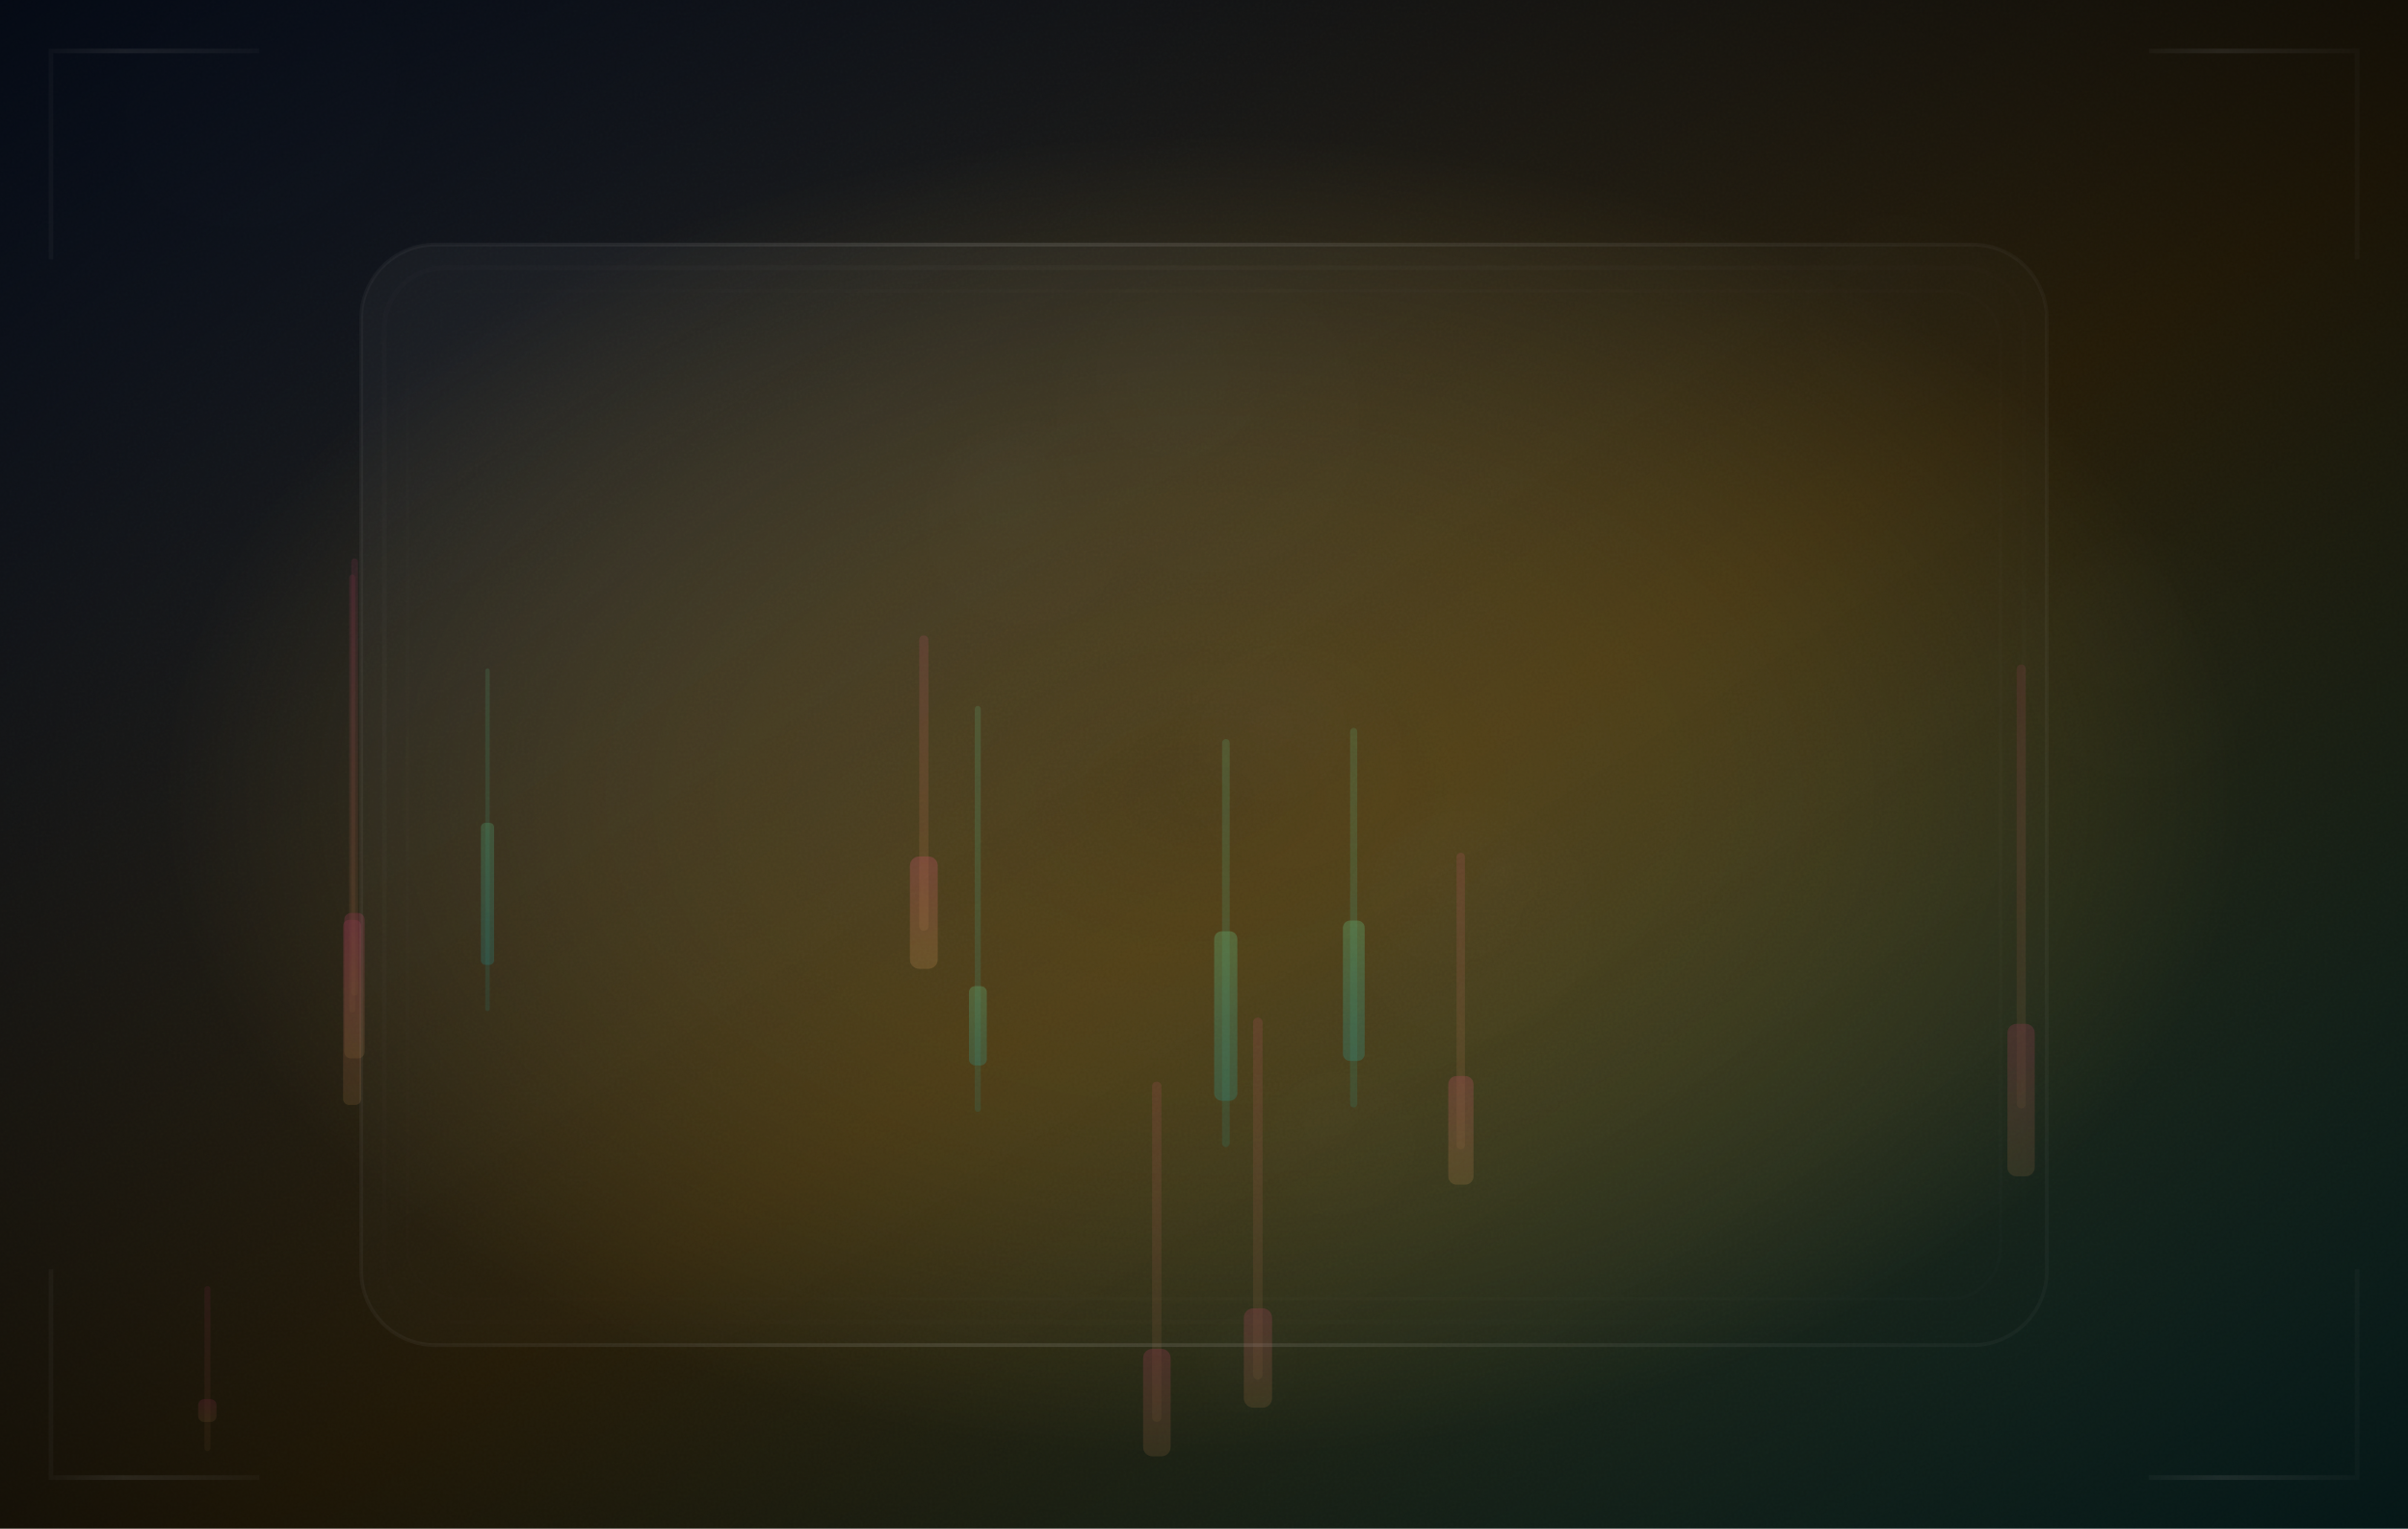
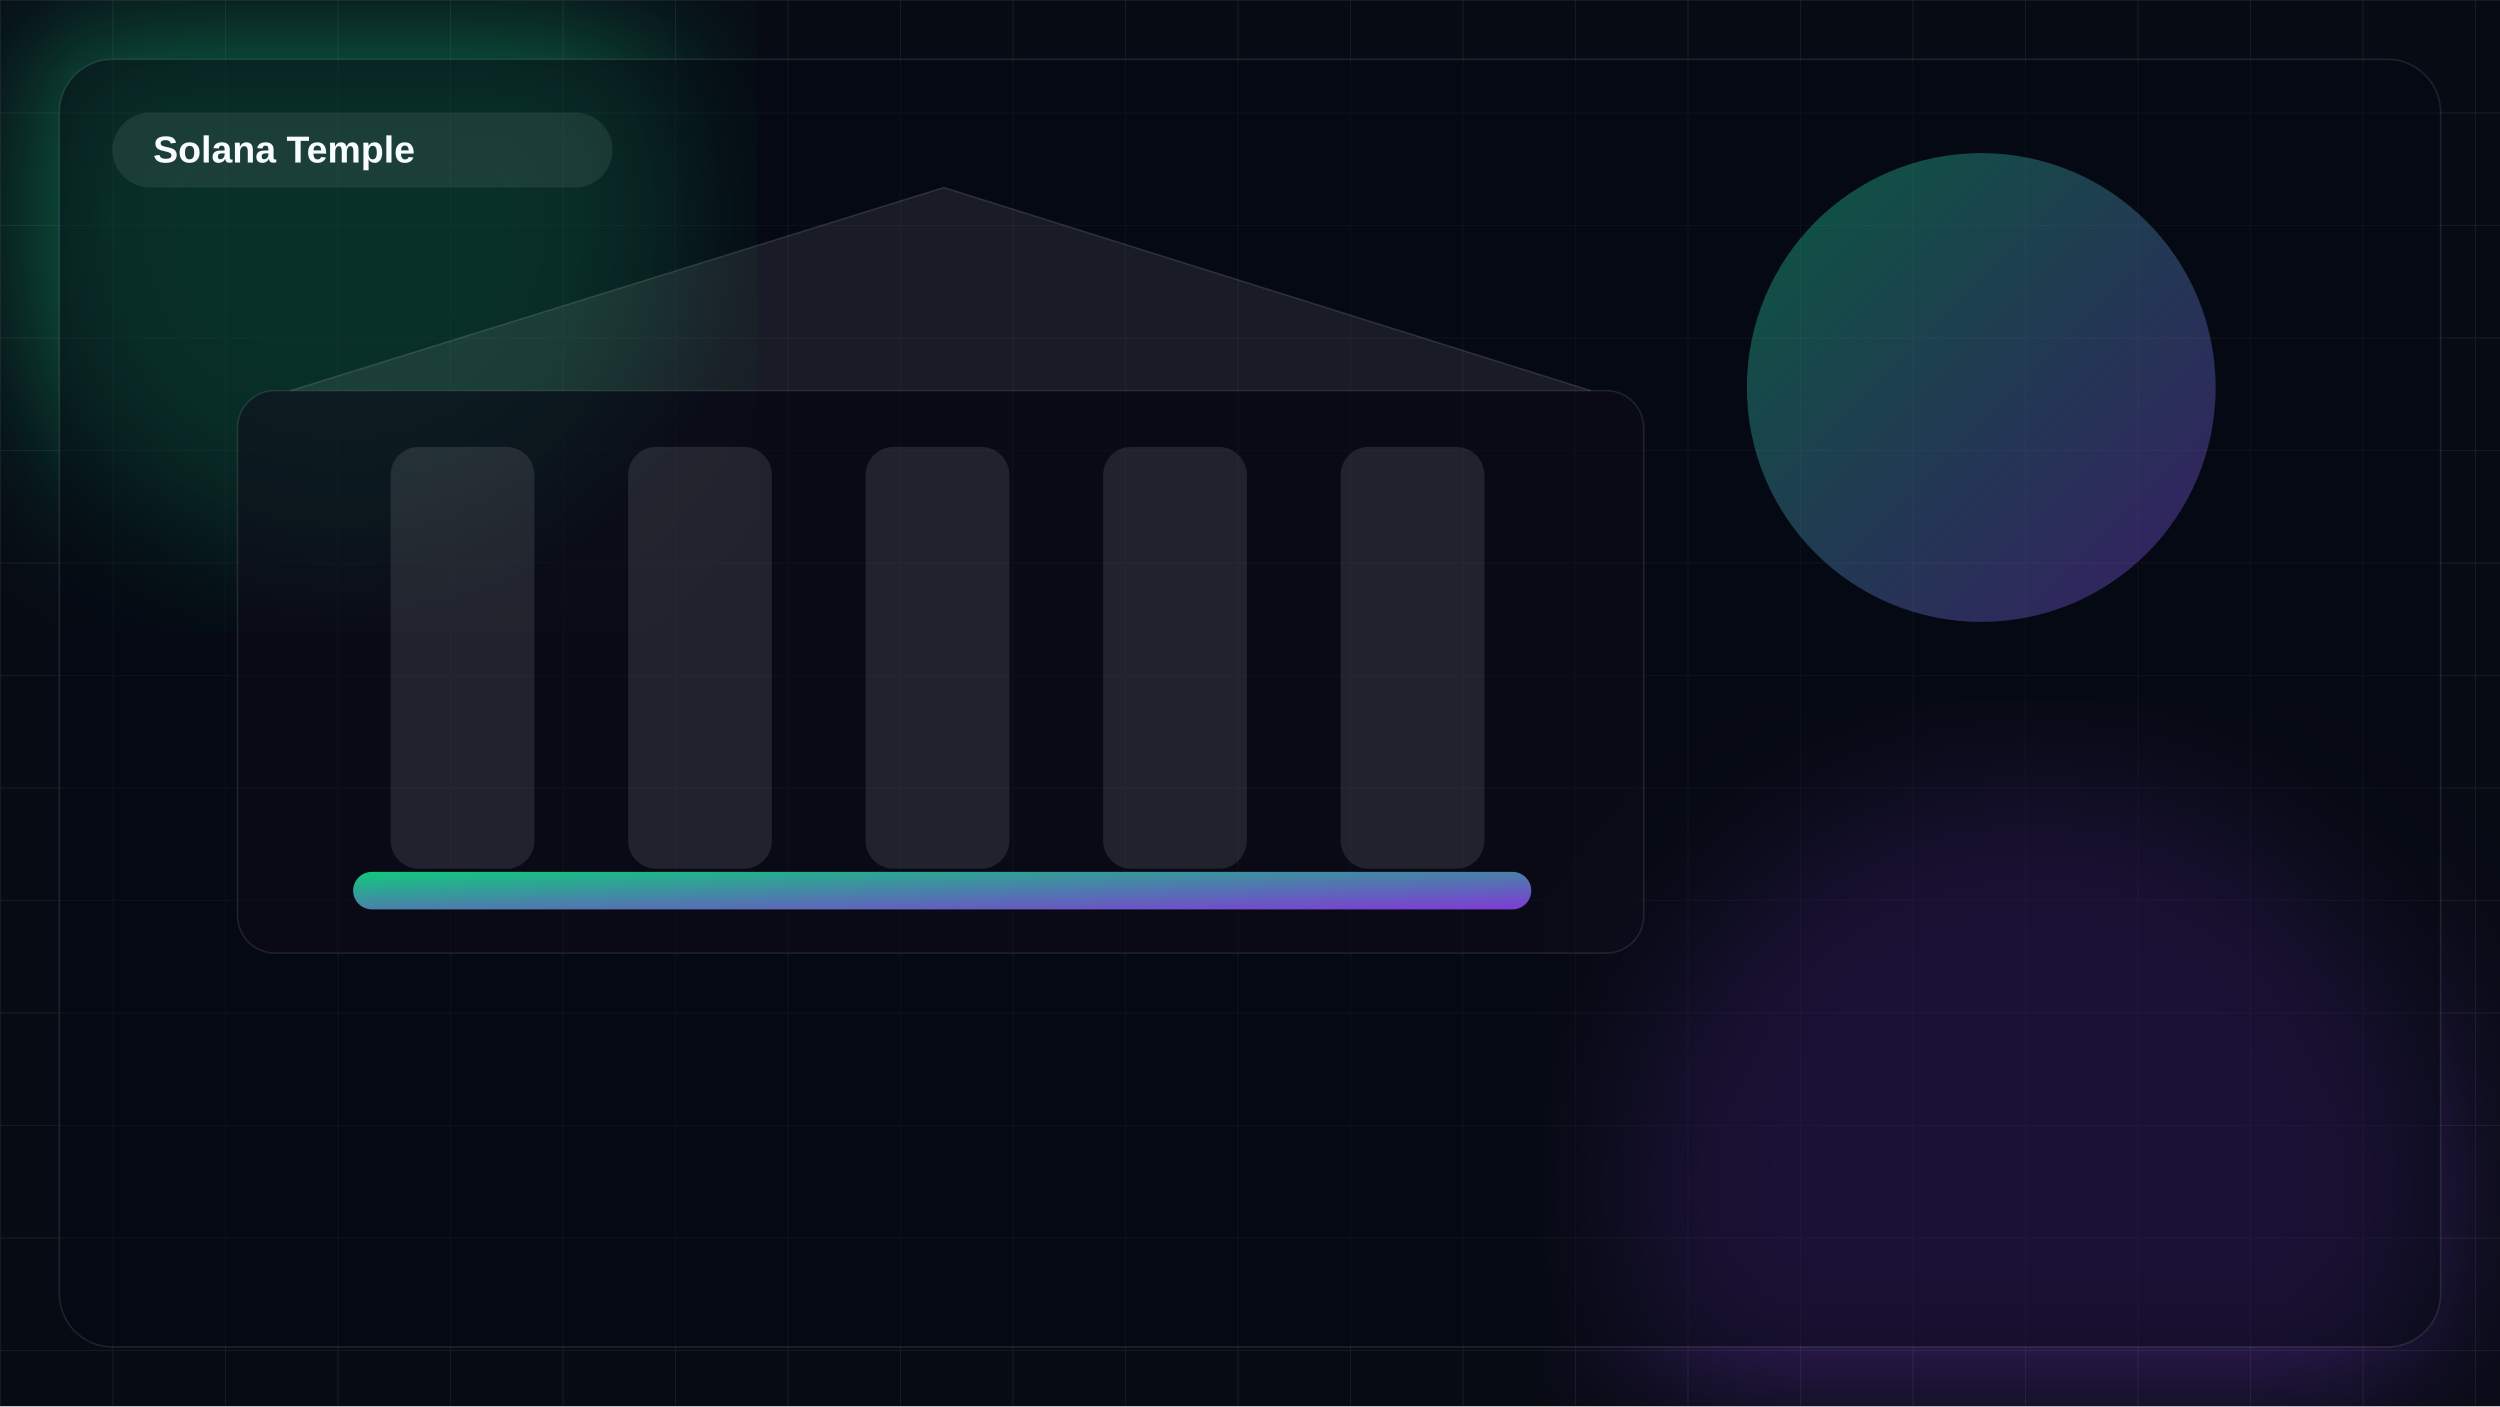
- <svg xmlns="http://www.w3.org/2000/svg" width="1040" height="660" viewBox="0 0 1040 660">
+ <svg xmlns="http://www.w3.org/2000/svg" viewBox="0 0 1600 900">
  <defs>
-     <linearGradient id="gBg" x1="0" y1="0" x2="1" y2="1">
-       <stop offset="0" stop-color="#0B1B3A" />
-       <stop offset="0.55" stop-color="#3A2B0B" />
-       <stop offset="1" stop-color="#0B3A3A" />
+     <linearGradient id="bg" x1="0" y1="0" x2="1" y2="1">
+       <stop offset="0%" stop-color="#14f195" />
+       <stop offset="100%" stop-color="#9945ff" />
    </linearGradient>
-     <radialGradient id="gVignette" cx="50%" cy="52%" r="78%">
-       <stop offset="0" stop-color="#FFD24D" stop-opacity="0.08" />
-       <stop offset="0.55" stop-color="#000000" stop-opacity="0.34" />
-       <stop offset="1" stop-color="#000000" stop-opacity="0.72" />
-     </radialGradient>
-     <linearGradient id="gGrid" x1="0" y1="0" x2="0" y2="1">
-       <stop offset="0" stop-color="#FFFFFF" stop-opacity="0.16" />
-       <stop offset="1" stop-color="#FFFFFF" stop-opacity="0.02" />
-     </linearGradient>
-     <linearGradient id="gFrame" x1="0" y1="0" x2="1" y2="0">
-       <stop offset="0" stop-color="#FFFFFF" stop-opacity="0.12" />
-       <stop offset="0.35" stop-color="#FFFFFF" stop-opacity="0.34" />
-       <stop offset="1" stop-color="#FFFFFF" stop-opacity="0.10" />
-     </linearGradient>
-     <radialGradient id="gGlow" cx="40%" cy="35%" r="85%">
-       <stop offset="0" stop-color="#FFFFFF" stop-opacity="0.28" />
-       <stop offset="0.45" stop-color="#FFFFFF" stop-opacity="0.08" />
-       <stop offset="1" stop-color="#FFFFFF" stop-opacity="0" />
-     </radialGradient>
-     <radialGradient id="gGlow2" cx="65%" cy="55%" r="95%">
-       <stop offset="0" stop-color="#FFFFFF" stop-opacity="0.18" />
-       <stop offset="0.6" stop-color="#FFFFFF" stop-opacity="0.06" />
-       <stop offset="1" stop-color="#FFFFFF" stop-opacity="0" />
-     </radialGradient>
-     <linearGradient id="gGlass" x1="0" y1="0" x2="1" y2="1">
-       <stop offset="0" stop-color="#FFFFFF" stop-opacity="0.12" />
-       <stop offset="0.35" stop-color="#FFFFFF" stop-opacity="0.06" />
-       <stop offset="1" stop-color="#000000" stop-opacity="0.08" />
-     </linearGradient>
-     <linearGradient id="gUp" x1="0" y1="0" x2="0" y2="1">
-       <stop offset="0" stop-color="#5BFFB8" stop-opacity="0.95" />
-       <stop offset="1" stop-color="#00E5FF" stop-opacity="0.75" />
-     </linearGradient>
-     <linearGradient id="gDn" x1="0" y1="0" x2="0" y2="1">
-       <stop offset="0" stop-color="#FF4B91" stop-opacity="0.95" />
-       <stop offset="1" stop-color="#FFB86C" stop-opacity="0.75" />
-     </linearGradient>
-     <filter id="fNoise" x="-20%" y="-20%" width="140%" height="140%">
-       <feTurbulence type="fractalNoise" baseFrequency="0.8" numOctaves="2" seed="10" />
-       <feColorMatrix type="matrix" values="         1 0 0 0 0         0 1 0 0 0         0 0 1 0 0         0 0 0 0.18 0" />
+     <filter id="blur">
+       <feGaussianBlur stdDeviation="48" />
    </filter>
-     <filter id="fSoft" x="-20%" y="-20%" width="140%" height="140%">
-       <feGaussianBlur stdDeviation="4" />
-     </filter>
+     <pattern id="grid" width="72" height="72" patternUnits="userSpaceOnUse">
+       <path d="M72 0H0V72" fill="none" stroke="rgba(255,255,255,.08)" stroke-width="1" />
+     </pattern>
  </defs>
-   <rect width="1040" height="660" fill="url(#gBg)" />
-   <rect width="1040" height="660" filter="url(#fNoise)" opacity="0.22" />
-   <g opacity="1">
-     <path d="M0 0 V660" stroke="url(#gGrid)" stroke-width="1" opacity="0.10" />
-     <path d="M56 0 V660" stroke="url(#gGrid)" stroke-width="1" opacity="0.10" />
-     <path d="M112 0 V660" stroke="url(#gGrid)" stroke-width="1" opacity="0.10" />
-     <path d="M168 0 V660" stroke="url(#gGrid)" stroke-width="1" opacity="0.10" />
-     <path d="M224 0 V660" stroke="url(#gGrid)" stroke-width="1" opacity="0.10" />
-     <path d="M280 0 V660" stroke="url(#gGrid)" stroke-width="1" opacity="0.10" />
-     <path d="M336 0 V660" stroke="url(#gGrid)" stroke-width="1" opacity="0.10" />
-     <path d="M392 0 V660" stroke="url(#gGrid)" stroke-width="1" opacity="0.10" />
-     <path d="M448 0 V660" stroke="url(#gGrid)" stroke-width="1" opacity="0.10" />
-     <path d="M504 0 V660" stroke="url(#gGrid)" stroke-width="1" opacity="0.10" />
-     <path d="M560 0 V660" stroke="url(#gGrid)" stroke-width="1" opacity="0.10" />
-     <path d="M616 0 V660" stroke="url(#gGrid)" stroke-width="1" opacity="0.10" />
-     <path d="M672 0 V660" stroke="url(#gGrid)" stroke-width="1" opacity="0.10" />
-     <path d="M728 0 V660" stroke="url(#gGrid)" stroke-width="1" opacity="0.10" />
-     <path d="M784 0 V660" stroke="url(#gGrid)" stroke-width="1" opacity="0.10" />
-     <path d="M840 0 V660" stroke="url(#gGrid)" stroke-width="1" opacity="0.10" />
-     <path d="M896 0 V660" stroke="url(#gGrid)" stroke-width="1" opacity="0.10" />
-     <path d="M952 0 V660" stroke="url(#gGrid)" stroke-width="1" opacity="0.10" />
-     <path d="M1008 0 V660" stroke="url(#gGrid)" stroke-width="1" opacity="0.10" />
-     <path d="M0 0 H1040" stroke="url(#gGrid)" stroke-width="1" opacity="0.10" />
-     <path d="M0 56 H1040" stroke="url(#gGrid)" stroke-width="1" opacity="0.10" />
-     <path d="M0 112 H1040" stroke="url(#gGrid)" stroke-width="1" opacity="0.10" />
-     <path d="M0 168 H1040" stroke="url(#gGrid)" stroke-width="1" opacity="0.10" />
-     <path d="M0 224 H1040" stroke="url(#gGrid)" stroke-width="1" opacity="0.10" />
-     <path d="M0 280 H1040" stroke="url(#gGrid)" stroke-width="1" opacity="0.10" />
-     <path d="M0 336 H1040" stroke="url(#gGrid)" stroke-width="1" opacity="0.10" />
-     <path d="M0 392 H1040" stroke="url(#gGrid)" stroke-width="1" opacity="0.10" />
-     <path d="M0 448 H1040" stroke="url(#gGrid)" stroke-width="1" opacity="0.10" />
-     <path d="M0 504 H1040" stroke="url(#gGrid)" stroke-width="1" opacity="0.10" />
-     <path d="M0 560 H1040" stroke="url(#gGrid)" stroke-width="1" opacity="0.10" />
-     <path d="M0 616 H1040" stroke="url(#gGrid)" stroke-width="1" opacity="0.10" />
+   <rect width="100%" height="100%" fill="#070b14" />
+   <rect width="100%" height="100%" fill="url(#grid)" />
+   <circle cx="220" cy="140" r="220" fill="#14f195" opacity=".34" filter="url(#blur)" />
+   <circle cx="1300" cy="760" r="260" fill="#9945ff" opacity=".30" filter="url(#blur)" />
+   <rect x="38" y="38" width="1524" height="824" rx="34" fill="rgba(5,9,18,.52)" stroke="rgba(255,255,255,.10)" />
+   <rect x="72" y="72" width="320" height="48" rx="24" fill="rgba(255,255,255,.08)" />
+   <text x="98" y="104" fill="#f8fbff" font-size="24" font-family="Segoe UI,Arial,sans-serif" font-weight="700">Solana Temple</text>
+   <g>
+     <rect x="152" y="250" width="900" height="360" rx="24" fill="rgba(16,12,26,.54)" stroke="rgba(255,255,255,.10)" />
+     <path d="M186 250L604 120L1018 250" fill="rgba(255,255,255,.08)" stroke="rgba(255,255,255,.12)" />
+     <g fill="rgba(255,255,255,.10)">
+       <rect x="250" y="286" width="92" height="270" rx="18" />
+       <rect x="402" y="286" width="92" height="270" rx="18" />
+       <rect x="554" y="286" width="92" height="270" rx="18" />
+       <rect x="706" y="286" width="92" height="270" rx="18" />
+       <rect x="858" y="286" width="92" height="270" rx="18" />
+     </g>
+     <rect x="226" y="558" width="754" height="24" rx="12" fill="url(#bg)" opacity=".82" />
+     <circle cx="1268" cy="248" r="150" fill="url(#bg)" opacity=".34" />
  </g>
-   <g filter="url(#fSoft)" opacity="0.65">
-     <circle cx="821.2" cy="136.2" r="42.3" fill="url(#gGlow)" opacity="0.056" />
-     <circle cx="635.5" cy="397.0" r="51.3" fill="url(#gGlow)" opacity="0.093" />
-     <circle cx="539.6" cy="590.4" r="19.5" fill="url(#gGlow)" opacity="0.086" />
-     <circle cx="924.8" cy="284.7" r="51.0" fill="url(#gGlow)" opacity="0.073" />
-     <circle cx="652.3" cy="378.8" r="13.3" fill="url(#gGlow)" opacity="0.054" />
-     <circle cx="117.8" cy="51.4" r="63.0" fill="url(#gGlow)" opacity="0.039" />
-     <circle cx="521.8" cy="181.9" r="65.0" fill="url(#gGlow)" opacity="0.073" />
-     <circle cx="579.9" cy="494.8" r="30.9" fill="url(#gGlow)" opacity="0.051" />
-     <circle cx="443.4" cy="226.6" r="42.8" fill="url(#gGlow)" opacity="0.071" />
-     <circle cx="558.3" cy="327.9" r="46.8" fill="url(#gGlow)" opacity="0.097" />
-   </g>
-   <g opacity="0.55">
-     <rect x="527.8" y="319.1" width="3.3" height="176.2" rx="1.7" fill="url(#gUp)" opacity="0.25" />
-     <rect x="524.4" y="402.1" width="10.0" height="73.2" rx="3.3" fill="url(#gUp)" opacity="0.42" />
-     <rect x="541.2" y="439.4" width="4.1" height="156.2" rx="2.0" fill="url(#gDn)" opacity="0.25" />
-     <rect x="537.2" y="564.9" width="12.2" height="42.9" rx="4.1" fill="url(#gDn)" opacity="0.42" />
-     <rect x="497.6" y="467.0" width="4.0" height="147.0" rx="2.0" fill="url(#gDn)" opacity="0.25" />
-     <rect x="493.7" y="582.4" width="11.9" height="46.4" rx="4.0" fill="url(#gDn)" opacity="0.42" />
-     <rect x="629.1" y="368.2" width="3.6" height="128.1" rx="1.8" fill="url(#gDn)" opacity="0.25" />
-     <rect x="625.5" y="464.6" width="10.9" height="46.9" rx="3.6" fill="url(#gDn)" opacity="0.42" />
-     <rect x="397.0" y="274.3" width="4.0" height="127.6" rx="2.0" fill="url(#gDn)" opacity="0.25" />
-     <rect x="393.0" y="369.8" width="12.0" height="48.5" rx="4.0" fill="url(#gDn)" opacity="0.42" />
-     <rect x="871.0" y="286.9" width="3.9" height="191.7" rx="2.0" fill="url(#gDn)" opacity="0.25" />
-     <rect x="867.0" y="442.1" width="11.8" height="65.8" rx="3.9" fill="url(#gDn)" opacity="0.42" />
-     <rect x="150.8" y="248.1" width="2.6" height="189.1" rx="1.3" fill="url(#gDn)" opacity="0.25" />
-     <rect x="148.2" y="397.2" width="7.8" height="79.9" rx="2.6" fill="url(#gDn)" opacity="0.42" />
-     <rect x="421.0" y="304.8" width="2.6" height="175.3" rx="1.3" fill="url(#gUp)" opacity="0.25" />
-     <rect x="418.5" y="425.8" width="7.7" height="34.2" rx="2.6" fill="url(#gUp)" opacity="0.42" />
-     <rect x="209.6" y="288.6" width="1.9" height="148.0" rx="0.9" fill="url(#gUp)" opacity="0.25" />
-     <rect x="207.7" y="355.3" width="5.7" height="61.3" rx="1.9" fill="url(#gUp)" opacity="0.42" />
-     <rect x="151.7" y="241.1" width="2.9" height="188.8" rx="1.5" fill="url(#gDn)" opacity="0.25" />
-     <rect x="148.7" y="394.2" width="8.8" height="62.8" rx="2.9" fill="url(#gDn)" opacity="0.42" />
-     <rect x="583.1" y="314.3" width="3.1" height="163.9" rx="1.6" fill="url(#gUp)" opacity="0.25" />
-     <rect x="580.0" y="397.5" width="9.4" height="60.6" rx="3.1" fill="url(#gUp)" opacity="0.42" />
-     <rect x="88.3" y="555.3" width="2.6" height="71.3" rx="1.3" fill="url(#gDn)" opacity="0.25" />
-     <rect x="85.6" y="604.1" width="7.9" height="9.9" rx="2.6" fill="url(#gDn)" opacity="0.42" />
-   </g>
-   <g opacity="0.92">
-     <rect x="156.0" y="105.6" width="728.0" height="475.2" rx="32" fill="url(#gGlass)" stroke="url(#gFrame)" stroke-width="1.6" opacity="0.55" />
-     <rect x="166.0" y="115.6" width="708.0" height="455.2" rx="26" fill="none" stroke="url(#gGlow)" stroke-width="2.0" opacity="0.35" />
-     <rect x="176.0" y="125.6" width="688.0" height="435.2" rx="22" fill="none" stroke="url(#gGlow2)" stroke-width="1.4" opacity="0.22" />
-   </g>
-   <g opacity="0.85">
-     <path d="M 22 112 L 22 22 L 112 22" stroke="url(#gFrame)" stroke-width="2.0" fill="none" opacity="0.65" />
-     <path d="M 1018 112 L 1018 22 L 928 22" stroke="url(#gFrame)" stroke-width="2.0" fill="none" opacity="0.65" />
-     <path d="M 22 548 L 22 638 L 112 638" stroke="url(#gFrame)" stroke-width="2.0" fill="none" opacity="0.65" />
-     <path d="M 1018 548 L 1018 638 L 928 638" stroke="url(#gFrame)" stroke-width="2.0" fill="none" opacity="0.65" />
-   </g>
-   <rect width="1040" height="660" fill="url(#gVignette)" />
</svg>
